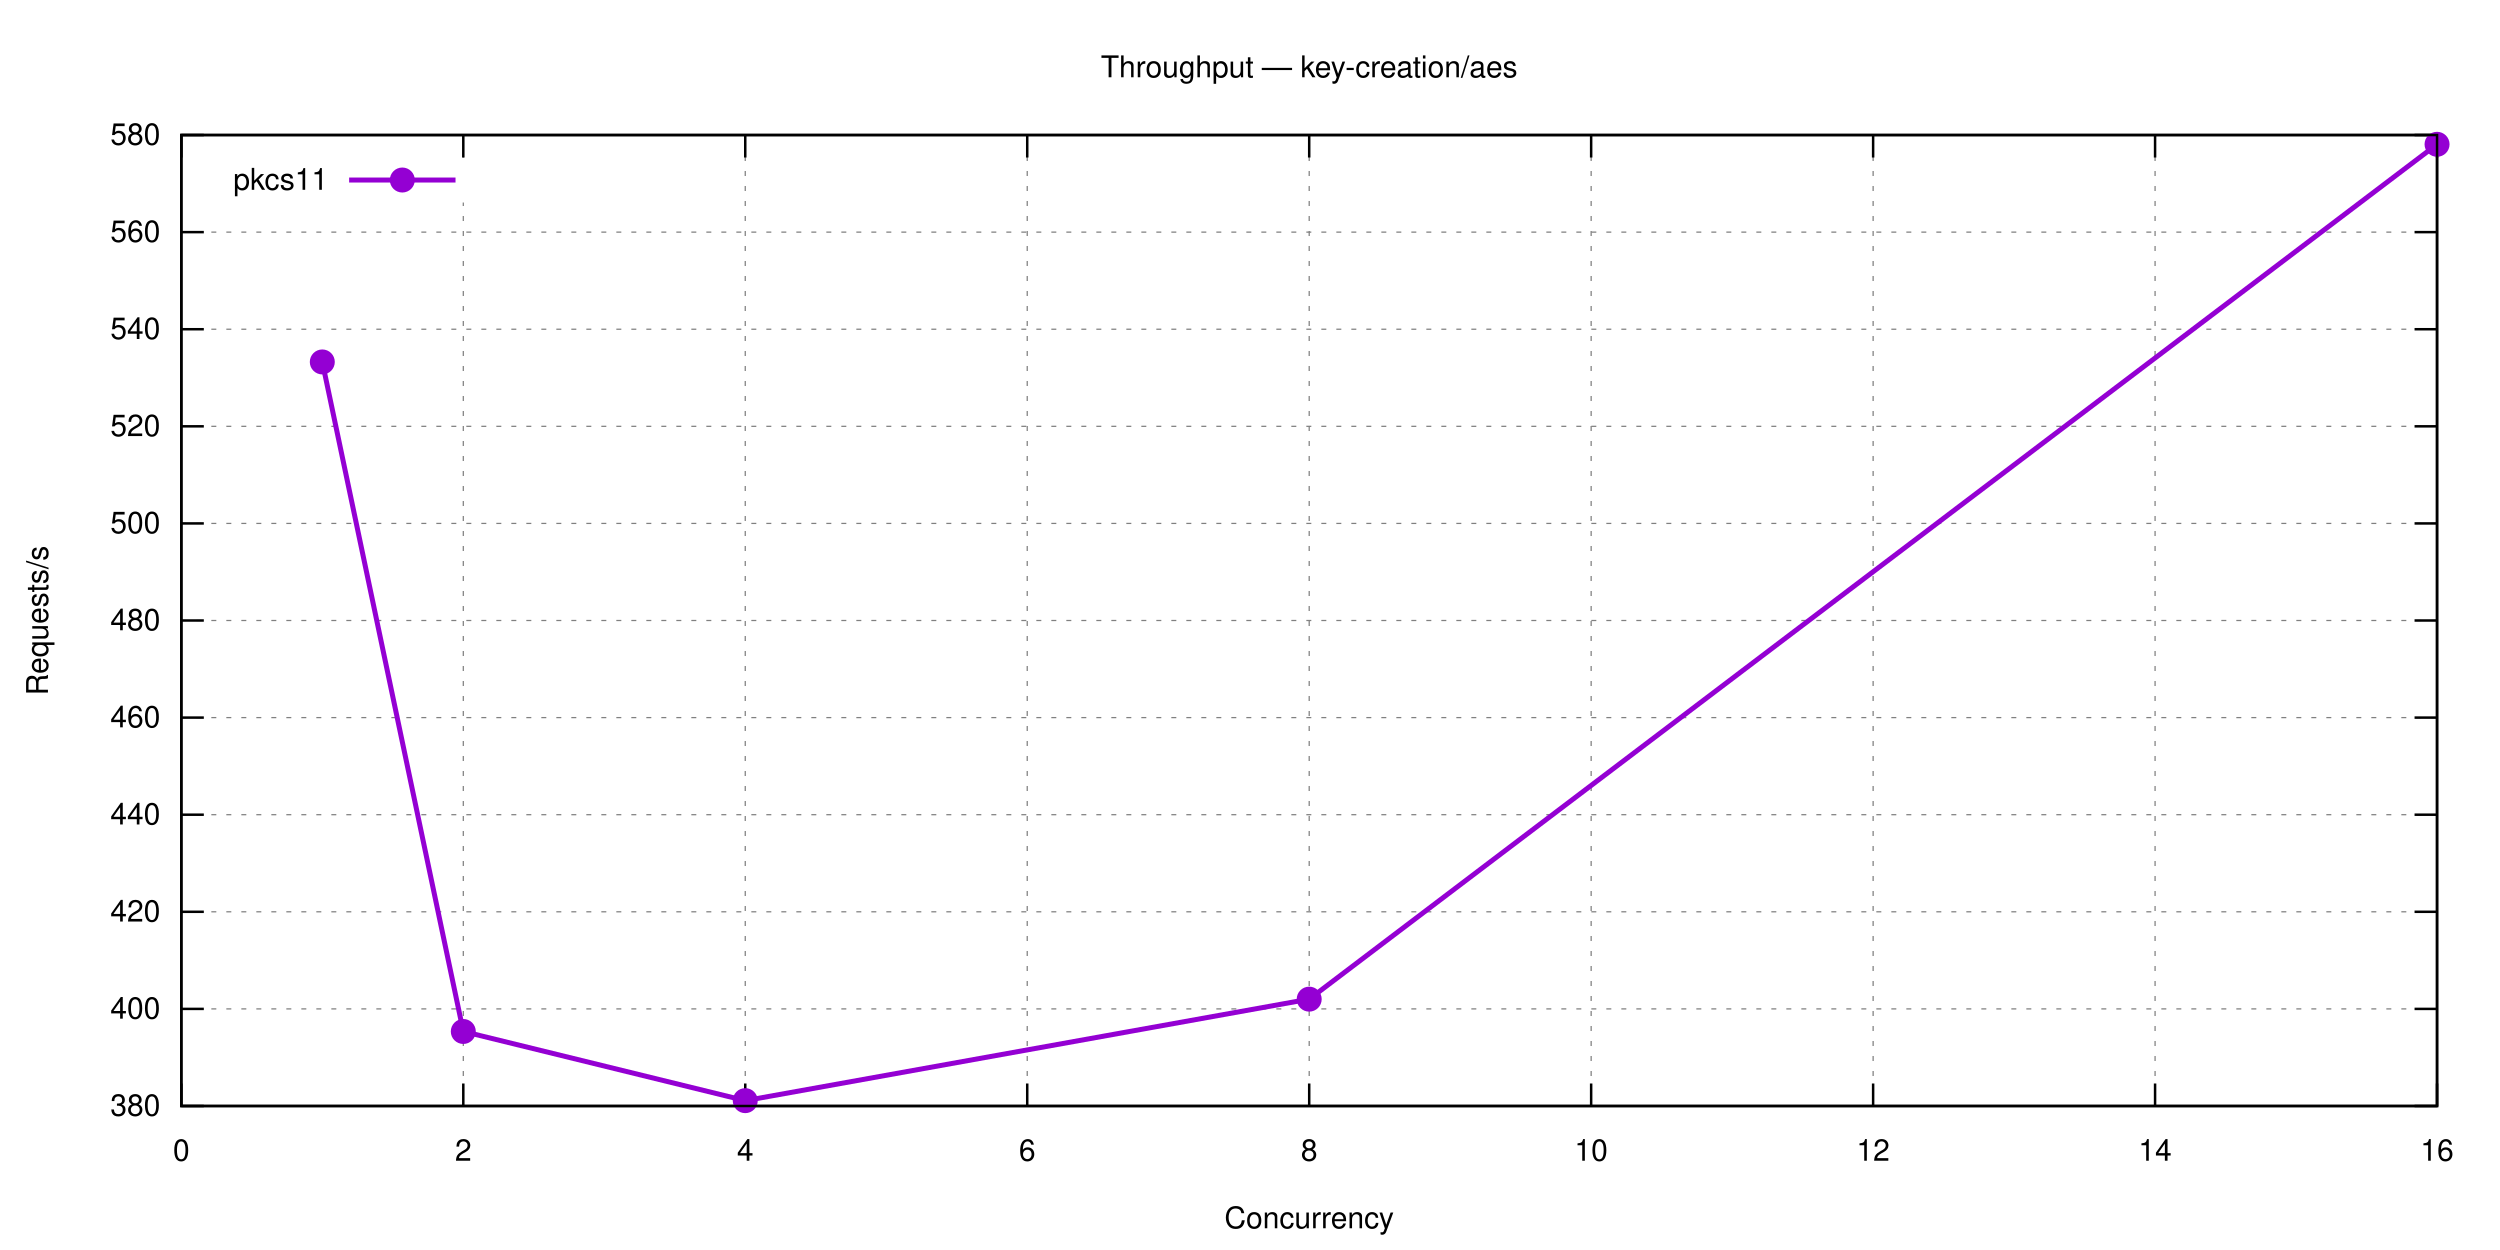
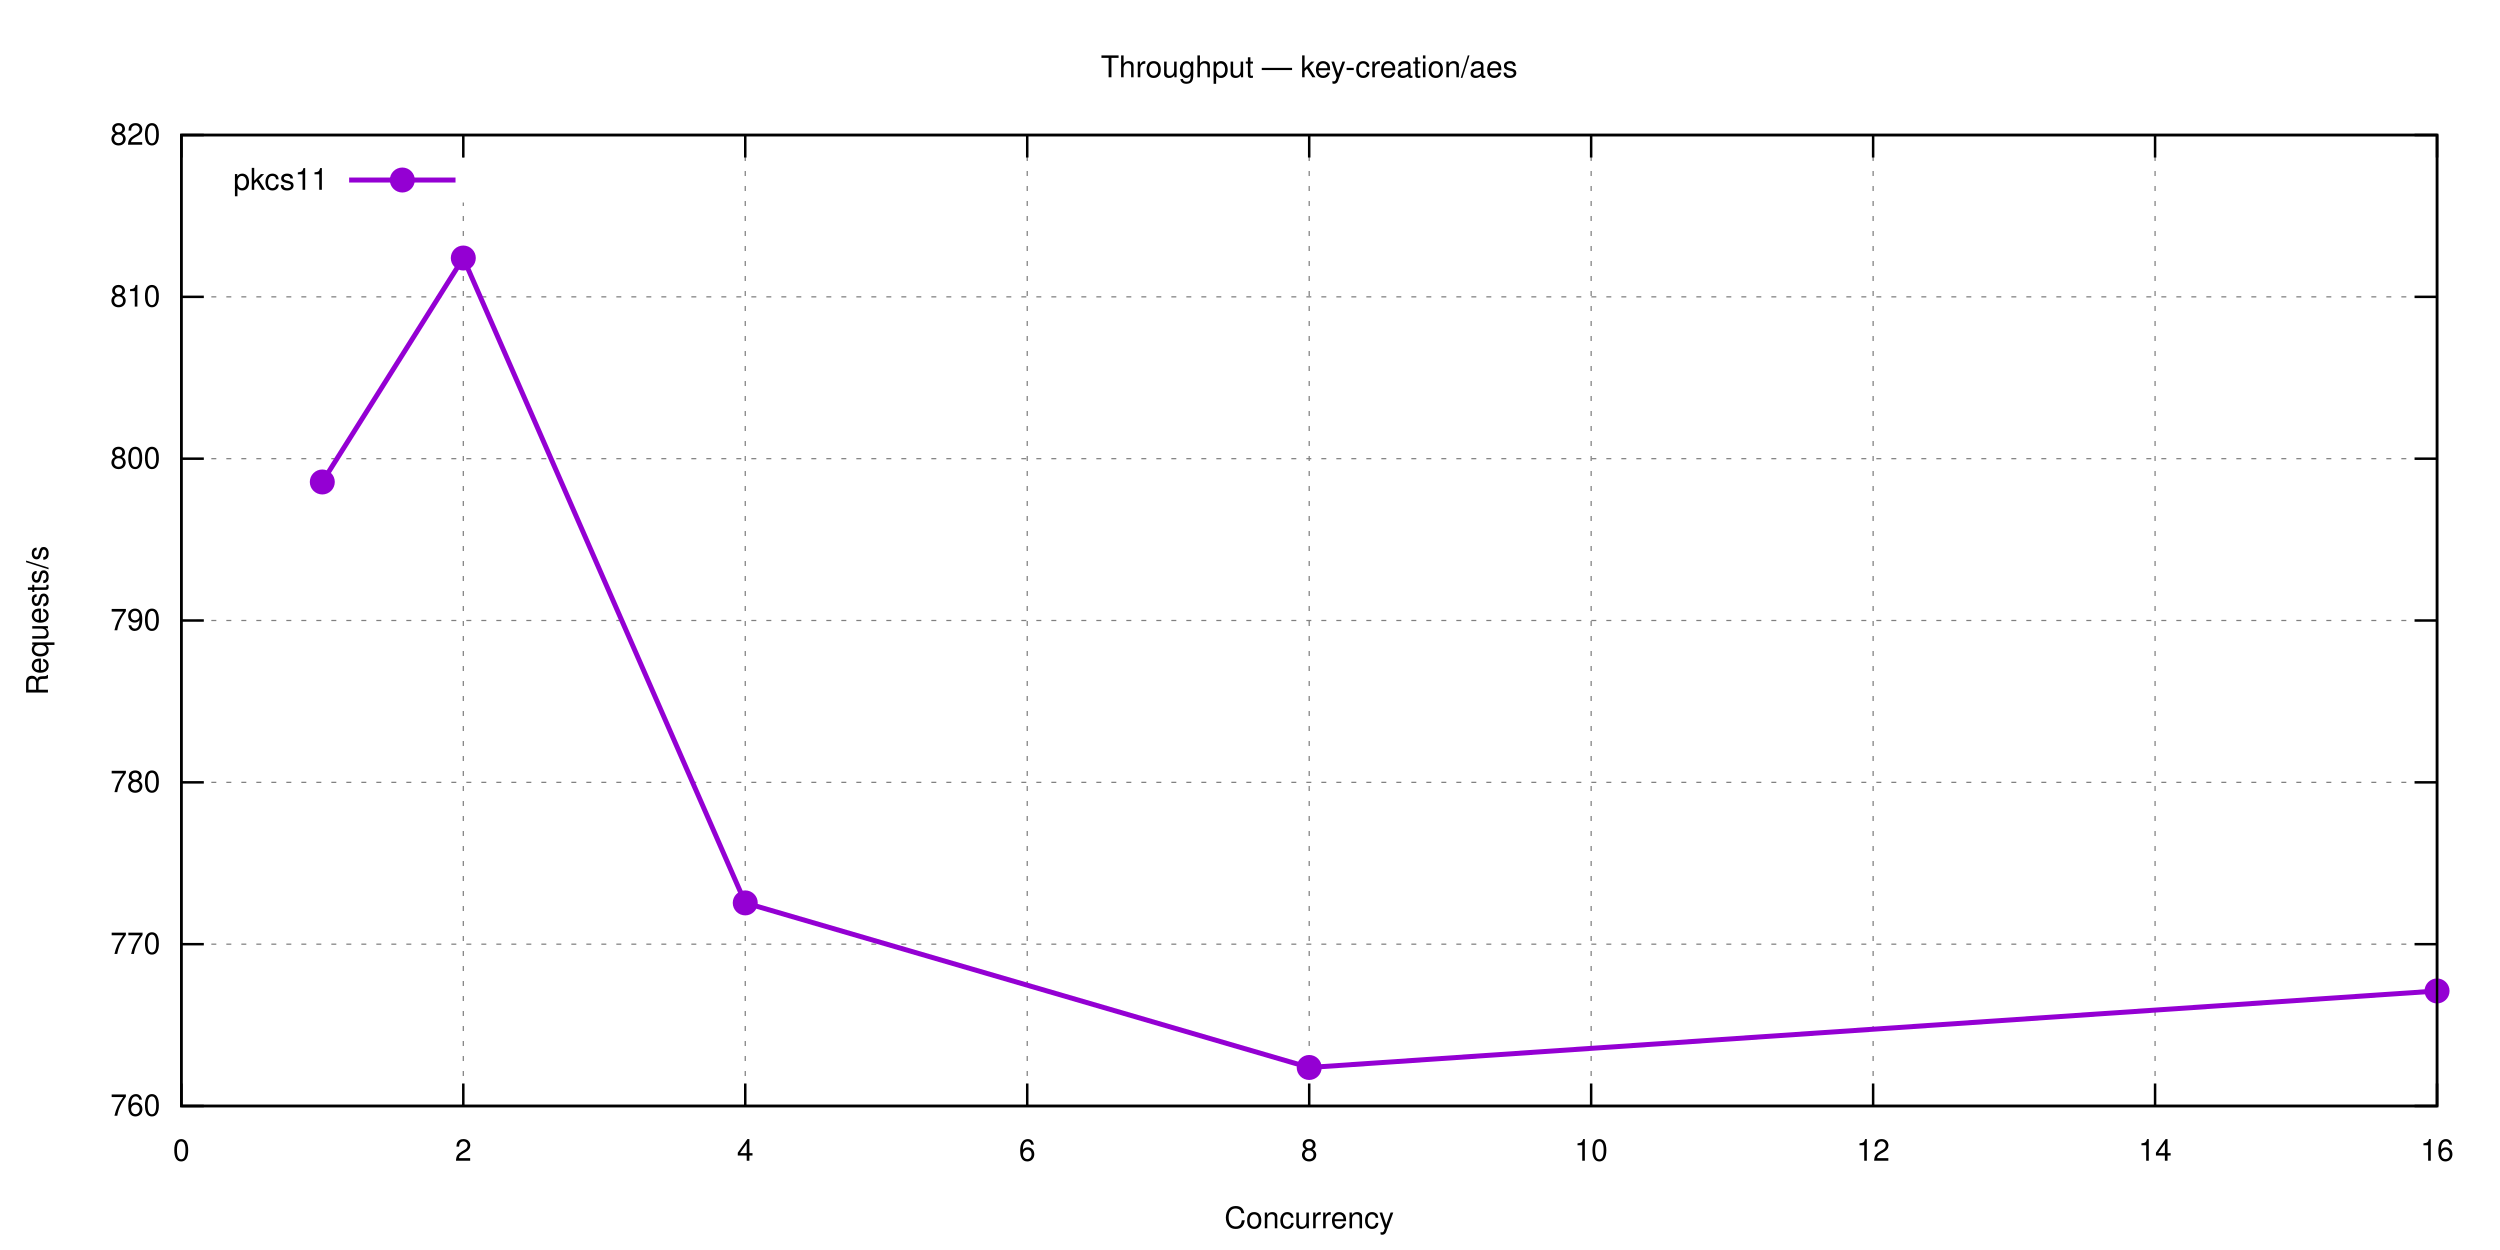
<svg xmlns="http://www.w3.org/2000/svg" xmlns:xlink="http://www.w3.org/1999/xlink" width="1000" height="500" viewBox="0 0 1000 500">
  <g id="gnuplot_canvas">
    <rect x="0" y="0" width="1000" height="500" fill="none" />
    <defs>
      <circle id="gpDot" r="0.5" stroke-width="0.5" stroke="currentColor" />
      <path id="gpPt0" stroke-width="0.222" stroke="currentColor" d="M-1,0 h2 M0,-1 v2" />
      <path id="gpPt1" stroke-width="0.222" stroke="currentColor" d="M-1,-1 L1,1 M1,-1 L-1,1" />
      <path id="gpPt2" stroke-width="0.222" stroke="currentColor" d="M-1,0 L1,0 M0,-1 L0,1 M-1,-1 L1,1 M-1,1 L1,-1" />
      <rect id="gpPt3" stroke-width="0.222" stroke="currentColor" x="-1" y="-1" width="2" height="2" />
      <rect id="gpPt4" stroke-width="0.222" stroke="currentColor" fill="currentColor" x="-1" y="-1" width="2" height="2" />
      <circle id="gpPt5" stroke-width="0.222" stroke="currentColor" cx="0" cy="0" r="1" />
      <use xlink:href="#gpPt5" id="gpPt6" fill="currentColor" stroke="none" />
      <path id="gpPt7" stroke-width="0.222" stroke="currentColor" d="M0,-1.33 L-1.33,0.67 L1.33,0.67 z" />
      <use xlink:href="#gpPt7" id="gpPt8" fill="currentColor" stroke="none" />
      <use xlink:href="#gpPt7" id="gpPt9" stroke="currentColor" transform="rotate(180)" />
      <use xlink:href="#gpPt9" id="gpPt10" fill="currentColor" stroke="none" />
      <use xlink:href="#gpPt3" id="gpPt11" stroke="currentColor" transform="rotate(45)" />
      <use xlink:href="#gpPt11" id="gpPt12" fill="currentColor" stroke="none" />
      <path id="gpPt13" stroke-width="0.222" stroke="currentColor" d="M0,1.330 L1.265,0.411 L0.782,-1.067 L-0.782,-1.076 L-1.265,0.411 z" />
      <use xlink:href="#gpPt13" id="gpPt14" fill="currentColor" stroke="none" />
      <filter id="textbox" filterUnits="objectBoundingBox" x="0" y="0" height="1" width="1">
        <feFlood flood-color="white" flood-opacity="1" result="bgnd" />
        <feComposite in="SourceGraphic" in2="bgnd" operator="atop" />
      </filter>
      <filter id="greybox" filterUnits="objectBoundingBox" x="0" y="0" height="1" width="1">
        <feFlood flood-color="lightgrey" flood-opacity="1" result="grey" />
        <feComposite in="SourceGraphic" in2="grey" operator="atop" />
      </filter>
    </defs>
    <g fill="none" color="white" stroke="currentColor" stroke-width="1.00" stroke-linecap="butt" stroke-linejoin="miter">
</g>
    <g fill="none" color="black" stroke="currentColor" stroke-width="1.00" stroke-linecap="butt" stroke-linejoin="miter">
</g>
    <g fill="none" color="black" stroke="black" stroke-width="0.50" stroke-linecap="butt" stroke-linejoin="miter">
</g>
    <g fill="none" color="gray" stroke="currentColor" stroke-width="0.50" stroke-linecap="butt" stroke-linejoin="miter">
      <path stroke="gray" stroke-dasharray="2,4" class="gridline" d="M72.53,442.40 L974.82,442.40  " />
    </g>
    <g fill="none" color="gray" stroke="gray" stroke-width="1.00" stroke-linecap="butt" stroke-linejoin="miter">
</g>
    <g fill="none" color="black" stroke="currentColor" stroke-width="1.00" stroke-linecap="butt" stroke-linejoin="miter">
      <path stroke="black" d="M72.53,442.40 L81.53,442.40 M974.82,442.40 L965.82,442.40  " />
      <g transform="translate(64.14,446.30)" stroke="none" fill="black" font-family="Helvetica" font-size="12.00" text-anchor="end">
        <text>
-           <tspan font-family="Helvetica"> 380</tspan>
-         </text>
-       </g>
-     </g>
-     <g fill="none" color="black" stroke="currentColor" stroke-width="1.00" stroke-linecap="butt" stroke-linejoin="miter">
- </g>
-     <g fill="none" color="black" stroke="black" stroke-width="0.50" stroke-linecap="butt" stroke-linejoin="miter">
- </g>
-     <g fill="none" color="gray" stroke="currentColor" stroke-width="0.50" stroke-linecap="butt" stroke-linejoin="miter">
-       <path stroke="gray" stroke-dasharray="2,4" class="gridline" d="M72.53,403.56 L974.82,403.56  " />
-     </g>
-     <g fill="none" color="gray" stroke="gray" stroke-width="1.00" stroke-linecap="butt" stroke-linejoin="miter">
- </g>
-     <g fill="none" color="black" stroke="currentColor" stroke-width="1.00" stroke-linecap="butt" stroke-linejoin="miter">
-       <path stroke="black" d="M72.53,403.56 L81.53,403.56 M974.82,403.56 L965.82,403.56  " />
-       <g transform="translate(64.14,407.46)" stroke="none" fill="black" font-family="Helvetica" font-size="12.00" text-anchor="end">
-         <text>
-           <tspan font-family="Helvetica"> 400</tspan>
-         </text>
-       </g>
-     </g>
-     <g fill="none" color="black" stroke="currentColor" stroke-width="1.00" stroke-linecap="butt" stroke-linejoin="miter">
- </g>
-     <g fill="none" color="black" stroke="black" stroke-width="0.50" stroke-linecap="butt" stroke-linejoin="miter">
- </g>
-     <g fill="none" color="gray" stroke="currentColor" stroke-width="0.50" stroke-linecap="butt" stroke-linejoin="miter">
-       <path stroke="gray" stroke-dasharray="2,4" class="gridline" d="M72.53,364.72 L974.82,364.72  " />
-     </g>
-     <g fill="none" color="gray" stroke="gray" stroke-width="1.00" stroke-linecap="butt" stroke-linejoin="miter">
- </g>
-     <g fill="none" color="black" stroke="currentColor" stroke-width="1.00" stroke-linecap="butt" stroke-linejoin="miter">
-       <path stroke="black" d="M72.53,364.72 L81.53,364.72 M974.82,364.72 L965.82,364.72  " />
-       <g transform="translate(64.14,368.62)" stroke="none" fill="black" font-family="Helvetica" font-size="12.00" text-anchor="end">
-         <text>
-           <tspan font-family="Helvetica"> 420</tspan>
-         </text>
-       </g>
-     </g>
-     <g fill="none" color="black" stroke="currentColor" stroke-width="1.00" stroke-linecap="butt" stroke-linejoin="miter">
- </g>
-     <g fill="none" color="black" stroke="black" stroke-width="0.50" stroke-linecap="butt" stroke-linejoin="miter">
- </g>
-     <g fill="none" color="gray" stroke="currentColor" stroke-width="0.50" stroke-linecap="butt" stroke-linejoin="miter">
-       <path stroke="gray" stroke-dasharray="2,4" class="gridline" d="M72.53,325.88 L974.82,325.88  " />
-     </g>
-     <g fill="none" color="gray" stroke="gray" stroke-width="1.00" stroke-linecap="butt" stroke-linejoin="miter">
- </g>
-     <g fill="none" color="black" stroke="currentColor" stroke-width="1.00" stroke-linecap="butt" stroke-linejoin="miter">
-       <path stroke="black" d="M72.53,325.88 L81.53,325.88 M974.82,325.88 L965.82,325.88  " />
-       <g transform="translate(64.14,329.78)" stroke="none" fill="black" font-family="Helvetica" font-size="12.00" text-anchor="end">
-         <text>
-           <tspan font-family="Helvetica"> 440</tspan>
-         </text>
-       </g>
-     </g>
-     <g fill="none" color="black" stroke="currentColor" stroke-width="1.00" stroke-linecap="butt" stroke-linejoin="miter">
- </g>
-     <g fill="none" color="black" stroke="black" stroke-width="0.50" stroke-linecap="butt" stroke-linejoin="miter">
- </g>
-     <g fill="none" color="gray" stroke="currentColor" stroke-width="0.50" stroke-linecap="butt" stroke-linejoin="miter">
-       <path stroke="gray" stroke-dasharray="2,4" class="gridline" d="M72.53,287.04 L974.82,287.04  " />
-     </g>
-     <g fill="none" color="gray" stroke="gray" stroke-width="1.00" stroke-linecap="butt" stroke-linejoin="miter">
- </g>
-     <g fill="none" color="black" stroke="currentColor" stroke-width="1.00" stroke-linecap="butt" stroke-linejoin="miter">
-       <path stroke="black" d="M72.53,287.04 L81.53,287.04 M974.82,287.04 L965.82,287.04  " />
-       <g transform="translate(64.14,290.94)" stroke="none" fill="black" font-family="Helvetica" font-size="12.00" text-anchor="end">
-         <text>
-           <tspan font-family="Helvetica"> 460</tspan>
+           <tspan font-family="Helvetica"> 760</tspan>
+         </text>
+       </g>
+     </g>
+     <g fill="none" color="black" stroke="currentColor" stroke-width="1.00" stroke-linecap="butt" stroke-linejoin="miter">
+ </g>
+     <g fill="none" color="black" stroke="black" stroke-width="0.50" stroke-linecap="butt" stroke-linejoin="miter">
+ </g>
+     <g fill="none" color="gray" stroke="currentColor" stroke-width="0.50" stroke-linecap="butt" stroke-linejoin="miter">
+       <path stroke="gray" stroke-dasharray="2,4" class="gridline" d="M72.53,377.67 L974.82,377.67  " />
+     </g>
+     <g fill="none" color="gray" stroke="gray" stroke-width="1.00" stroke-linecap="butt" stroke-linejoin="miter">
+ </g>
+     <g fill="none" color="black" stroke="currentColor" stroke-width="1.00" stroke-linecap="butt" stroke-linejoin="miter">
+       <path stroke="black" d="M72.53,377.67 L81.53,377.67 M974.82,377.67 L965.82,377.67  " />
+       <g transform="translate(64.14,381.57)" stroke="none" fill="black" font-family="Helvetica" font-size="12.00" text-anchor="end">
+         <text>
+           <tspan font-family="Helvetica"> 770</tspan>
+         </text>
+       </g>
+     </g>
+     <g fill="none" color="black" stroke="currentColor" stroke-width="1.00" stroke-linecap="butt" stroke-linejoin="miter">
+ </g>
+     <g fill="none" color="black" stroke="black" stroke-width="0.50" stroke-linecap="butt" stroke-linejoin="miter">
+ </g>
+     <g fill="none" color="gray" stroke="currentColor" stroke-width="0.50" stroke-linecap="butt" stroke-linejoin="miter">
+       <path stroke="gray" stroke-dasharray="2,4" class="gridline" d="M72.53,312.94 L974.82,312.94  " />
+     </g>
+     <g fill="none" color="gray" stroke="gray" stroke-width="1.00" stroke-linecap="butt" stroke-linejoin="miter">
+ </g>
+     <g fill="none" color="black" stroke="currentColor" stroke-width="1.00" stroke-linecap="butt" stroke-linejoin="miter">
+       <path stroke="black" d="M72.53,312.94 L81.53,312.94 M974.82,312.94 L965.82,312.94  " />
+       <g transform="translate(64.14,316.84)" stroke="none" fill="black" font-family="Helvetica" font-size="12.00" text-anchor="end">
+         <text>
+           <tspan font-family="Helvetica"> 780</tspan>
        </text>
      </g>
    </g>
    <g fill="none" color="black" stroke="currentColor" stroke-width="1.00" stroke-linecap="butt" stroke-linejoin="miter">
</g>
    <g fill="none" color="black" stroke="black" stroke-width="0.50" stroke-linecap="butt" stroke-linejoin="miter">
</g>
    <g fill="none" color="gray" stroke="currentColor" stroke-width="0.50" stroke-linecap="butt" stroke-linejoin="miter">
      <path stroke="gray" stroke-dasharray="2,4" class="gridline" d="M72.53,248.20 L974.82,248.20  " />
    </g>
    <g fill="none" color="gray" stroke="gray" stroke-width="1.00" stroke-linecap="butt" stroke-linejoin="miter">
</g>
    <g fill="none" color="black" stroke="currentColor" stroke-width="1.00" stroke-linecap="butt" stroke-linejoin="miter">
      <path stroke="black" d="M72.53,248.20 L81.53,248.20 M974.82,248.20 L965.82,248.20  " />
      <g transform="translate(64.14,252.10)" stroke="none" fill="black" font-family="Helvetica" font-size="12.00" text-anchor="end">
        <text>
-           <tspan font-family="Helvetica"> 480</tspan>
-         </text>
-       </g>
-     </g>
-     <g fill="none" color="black" stroke="currentColor" stroke-width="1.00" stroke-linecap="butt" stroke-linejoin="miter">
- </g>
-     <g fill="none" color="black" stroke="black" stroke-width="0.50" stroke-linecap="butt" stroke-linejoin="miter">
- </g>
-     <g fill="none" color="gray" stroke="currentColor" stroke-width="0.50" stroke-linecap="butt" stroke-linejoin="miter">
-       <path stroke="gray" stroke-dasharray="2,4" class="gridline" d="M72.53,209.37 L974.82,209.37  " />
-     </g>
-     <g fill="none" color="gray" stroke="gray" stroke-width="1.00" stroke-linecap="butt" stroke-linejoin="miter">
- </g>
-     <g fill="none" color="black" stroke="currentColor" stroke-width="1.00" stroke-linecap="butt" stroke-linejoin="miter">
-       <path stroke="black" d="M72.53,209.37 L81.53,209.37 M974.82,209.37 L965.82,209.37  " />
-       <g transform="translate(64.14,213.27)" stroke="none" fill="black" font-family="Helvetica" font-size="12.00" text-anchor="end">
-         <text>
-           <tspan font-family="Helvetica"> 500</tspan>
-         </text>
-       </g>
-     </g>
-     <g fill="none" color="black" stroke="currentColor" stroke-width="1.00" stroke-linecap="butt" stroke-linejoin="miter">
- </g>
-     <g fill="none" color="black" stroke="black" stroke-width="0.50" stroke-linecap="butt" stroke-linejoin="miter">
- </g>
-     <g fill="none" color="gray" stroke="currentColor" stroke-width="0.50" stroke-linecap="butt" stroke-linejoin="miter">
-       <path stroke="gray" stroke-dasharray="2,4" class="gridline" d="M72.53,170.53 L974.82,170.53  " />
-     </g>
-     <g fill="none" color="gray" stroke="gray" stroke-width="1.00" stroke-linecap="butt" stroke-linejoin="miter">
- </g>
-     <g fill="none" color="black" stroke="currentColor" stroke-width="1.00" stroke-linecap="butt" stroke-linejoin="miter">
-       <path stroke="black" d="M72.53,170.53 L81.53,170.53 M974.82,170.53 L965.82,170.53  " />
-       <g transform="translate(64.14,174.43)" stroke="none" fill="black" font-family="Helvetica" font-size="12.00" text-anchor="end">
-         <text>
-           <tspan font-family="Helvetica"> 520</tspan>
-         </text>
-       </g>
-     </g>
-     <g fill="none" color="black" stroke="currentColor" stroke-width="1.00" stroke-linecap="butt" stroke-linejoin="miter">
- </g>
-     <g fill="none" color="black" stroke="black" stroke-width="0.50" stroke-linecap="butt" stroke-linejoin="miter">
- </g>
-     <g fill="none" color="gray" stroke="currentColor" stroke-width="0.50" stroke-linecap="butt" stroke-linejoin="miter">
-       <path stroke="gray" stroke-dasharray="2,4" class="gridline" d="M72.53,131.69 L974.82,131.69  " />
-     </g>
-     <g fill="none" color="gray" stroke="gray" stroke-width="1.00" stroke-linecap="butt" stroke-linejoin="miter">
- </g>
-     <g fill="none" color="black" stroke="currentColor" stroke-width="1.00" stroke-linecap="butt" stroke-linejoin="miter">
-       <path stroke="black" d="M72.53,131.69 L81.53,131.69 M974.82,131.69 L965.82,131.69  " />
-       <g transform="translate(64.14,135.59)" stroke="none" fill="black" font-family="Helvetica" font-size="12.00" text-anchor="end">
-         <text>
-           <tspan font-family="Helvetica"> 540</tspan>
-         </text>
-       </g>
-     </g>
-     <g fill="none" color="black" stroke="currentColor" stroke-width="1.00" stroke-linecap="butt" stroke-linejoin="miter">
- </g>
-     <g fill="none" color="black" stroke="black" stroke-width="0.50" stroke-linecap="butt" stroke-linejoin="miter">
- </g>
-     <g fill="none" color="gray" stroke="currentColor" stroke-width="0.50" stroke-linecap="butt" stroke-linejoin="miter">
-       <path stroke="gray" stroke-dasharray="2,4" class="gridline" d="M72.53,92.85 L974.82,92.85  " />
-     </g>
-     <g fill="none" color="gray" stroke="gray" stroke-width="1.00" stroke-linecap="butt" stroke-linejoin="miter">
- </g>
-     <g fill="none" color="black" stroke="currentColor" stroke-width="1.00" stroke-linecap="butt" stroke-linejoin="miter">
-       <path stroke="black" d="M72.53,92.85 L81.53,92.85 M974.82,92.85 L965.82,92.85  " />
-       <g transform="translate(64.14,96.75)" stroke="none" fill="black" font-family="Helvetica" font-size="12.00" text-anchor="end">
-         <text>
-           <tspan font-family="Helvetica"> 560</tspan>
+           <tspan font-family="Helvetica"> 790</tspan>
+         </text>
+       </g>
+     </g>
+     <g fill="none" color="black" stroke="currentColor" stroke-width="1.00" stroke-linecap="butt" stroke-linejoin="miter">
+ </g>
+     <g fill="none" color="black" stroke="black" stroke-width="0.50" stroke-linecap="butt" stroke-linejoin="miter">
+ </g>
+     <g fill="none" color="gray" stroke="currentColor" stroke-width="0.50" stroke-linecap="butt" stroke-linejoin="miter">
+       <path stroke="gray" stroke-dasharray="2,4" class="gridline" d="M72.53,183.47 L974.82,183.47  " />
+     </g>
+     <g fill="none" color="gray" stroke="gray" stroke-width="1.00" stroke-linecap="butt" stroke-linejoin="miter">
+ </g>
+     <g fill="none" color="black" stroke="currentColor" stroke-width="1.00" stroke-linecap="butt" stroke-linejoin="miter">
+       <path stroke="black" d="M72.53,183.47 L81.53,183.47 M974.82,183.47 L965.82,183.47  " />
+       <g transform="translate(64.14,187.37)" stroke="none" fill="black" font-family="Helvetica" font-size="12.00" text-anchor="end">
+         <text>
+           <tspan font-family="Helvetica"> 800</tspan>
+         </text>
+       </g>
+     </g>
+     <g fill="none" color="black" stroke="currentColor" stroke-width="1.00" stroke-linecap="butt" stroke-linejoin="miter">
+ </g>
+     <g fill="none" color="black" stroke="black" stroke-width="0.50" stroke-linecap="butt" stroke-linejoin="miter">
+ </g>
+     <g fill="none" color="gray" stroke="currentColor" stroke-width="0.50" stroke-linecap="butt" stroke-linejoin="miter">
+       <path stroke="gray" stroke-dasharray="2,4" class="gridline" d="M72.53,118.74 L974.82,118.74  " />
+     </g>
+     <g fill="none" color="gray" stroke="gray" stroke-width="1.00" stroke-linecap="butt" stroke-linejoin="miter">
+ </g>
+     <g fill="none" color="black" stroke="currentColor" stroke-width="1.00" stroke-linecap="butt" stroke-linejoin="miter">
+       <path stroke="black" d="M72.53,118.74 L81.53,118.74 M974.82,118.74 L965.82,118.74  " />
+       <g transform="translate(64.14,122.64)" stroke="none" fill="black" font-family="Helvetica" font-size="12.00" text-anchor="end">
+         <text>
+           <tspan font-family="Helvetica"> 810</tspan>
        </text>
      </g>
    </g>
    <g fill="none" color="black" stroke="currentColor" stroke-width="1.00" stroke-linecap="butt" stroke-linejoin="miter">
</g>
    <g fill="none" color="black" stroke="black" stroke-width="0.50" stroke-linecap="butt" stroke-linejoin="miter">
</g>
    <g fill="none" color="gray" stroke="currentColor" stroke-width="0.50" stroke-linecap="butt" stroke-linejoin="miter">
      <path stroke="gray" stroke-dasharray="2,4" class="gridline" d="M72.53,54.01 L974.82,54.01  " />
    </g>
    <g fill="none" color="gray" stroke="gray" stroke-width="1.00" stroke-linecap="butt" stroke-linejoin="miter">
</g>
    <g fill="none" color="black" stroke="currentColor" stroke-width="1.00" stroke-linecap="butt" stroke-linejoin="miter">
      <path stroke="black" d="M72.53,54.01 L81.53,54.01 M974.82,54.01 L965.82,54.01  " />
      <g transform="translate(64.14,57.91)" stroke="none" fill="black" font-family="Helvetica" font-size="12.00" text-anchor="end">
        <text>
-           <tspan font-family="Helvetica"> 580</tspan>
+           <tspan font-family="Helvetica"> 820</tspan>
        </text>
      </g>
    </g>
    <g fill="none" color="black" stroke="currentColor" stroke-width="1.00" stroke-linecap="butt" stroke-linejoin="miter">
</g>
    <g fill="none" color="black" stroke="black" stroke-width="0.50" stroke-linecap="butt" stroke-linejoin="miter">
</g>
    <g fill="none" color="gray" stroke="currentColor" stroke-width="0.50" stroke-linecap="butt" stroke-linejoin="miter">
      <path stroke="gray" stroke-dasharray="2,4" class="gridline" d="M72.53,442.40 L72.53,54.01  " />
    </g>
    <g fill="none" color="gray" stroke="gray" stroke-width="1.00" stroke-linecap="butt" stroke-linejoin="miter">
</g>
    <g fill="none" color="black" stroke="currentColor" stroke-width="1.00" stroke-linecap="butt" stroke-linejoin="miter">
      <path stroke="black" d="M72.53,442.40 L72.53,433.40 M72.53,54.01 L72.53,63.01  " />
      <g transform="translate(72.53,464.30)" stroke="none" fill="black" font-family="Helvetica" font-size="12.00" text-anchor="middle">
        <text>
          <tspan font-family="Helvetica"> 0</tspan>
        </text>
      </g>
    </g>
    <g fill="none" color="black" stroke="currentColor" stroke-width="1.00" stroke-linecap="butt" stroke-linejoin="miter">
</g>
    <g fill="none" color="black" stroke="black" stroke-width="0.50" stroke-linecap="butt" stroke-linejoin="miter">
</g>
    <g fill="none" color="gray" stroke="currentColor" stroke-width="0.50" stroke-linecap="butt" stroke-linejoin="miter">
      <path stroke="gray" stroke-dasharray="2,4" class="gridline" d="M185.32,442.40 L185.32,81.01 M185.32,63.01 L185.32,54.01  " />
    </g>
    <g fill="none" color="gray" stroke="gray" stroke-width="1.00" stroke-linecap="butt" stroke-linejoin="miter">
</g>
    <g fill="none" color="black" stroke="currentColor" stroke-width="1.00" stroke-linecap="butt" stroke-linejoin="miter">
      <path stroke="black" d="M185.32,442.40 L185.32,433.40 M185.32,54.01 L185.32,63.01  " />
      <g transform="translate(185.32,464.30)" stroke="none" fill="black" font-family="Helvetica" font-size="12.00" text-anchor="middle">
        <text>
          <tspan font-family="Helvetica"> 2</tspan>
        </text>
      </g>
    </g>
    <g fill="none" color="black" stroke="currentColor" stroke-width="1.00" stroke-linecap="butt" stroke-linejoin="miter">
</g>
    <g fill="none" color="black" stroke="black" stroke-width="0.50" stroke-linecap="butt" stroke-linejoin="miter">
</g>
    <g fill="none" color="gray" stroke="currentColor" stroke-width="0.50" stroke-linecap="butt" stroke-linejoin="miter">
      <path stroke="gray" stroke-dasharray="2,4" class="gridline" d="M298.10,442.40 L298.10,54.01  " />
    </g>
    <g fill="none" color="gray" stroke="gray" stroke-width="1.00" stroke-linecap="butt" stroke-linejoin="miter">
</g>
    <g fill="none" color="black" stroke="currentColor" stroke-width="1.00" stroke-linecap="butt" stroke-linejoin="miter">
      <path stroke="black" d="M298.10,442.40 L298.10,433.40 M298.10,54.01 L298.10,63.01  " />
      <g transform="translate(298.10,464.30)" stroke="none" fill="black" font-family="Helvetica" font-size="12.00" text-anchor="middle">
        <text>
          <tspan font-family="Helvetica"> 4</tspan>
        </text>
      </g>
    </g>
    <g fill="none" color="black" stroke="currentColor" stroke-width="1.00" stroke-linecap="butt" stroke-linejoin="miter">
</g>
    <g fill="none" color="black" stroke="black" stroke-width="0.50" stroke-linecap="butt" stroke-linejoin="miter">
</g>
    <g fill="none" color="gray" stroke="currentColor" stroke-width="0.50" stroke-linecap="butt" stroke-linejoin="miter">
      <path stroke="gray" stroke-dasharray="2,4" class="gridline" d="M410.89,442.40 L410.89,54.01  " />
    </g>
    <g fill="none" color="gray" stroke="gray" stroke-width="1.00" stroke-linecap="butt" stroke-linejoin="miter">
</g>
    <g fill="none" color="black" stroke="currentColor" stroke-width="1.00" stroke-linecap="butt" stroke-linejoin="miter">
      <path stroke="black" d="M410.89,442.40 L410.89,433.40 M410.89,54.01 L410.89,63.01  " />
      <g transform="translate(410.89,464.30)" stroke="none" fill="black" font-family="Helvetica" font-size="12.00" text-anchor="middle">
        <text>
          <tspan font-family="Helvetica"> 6</tspan>
        </text>
      </g>
    </g>
    <g fill="none" color="black" stroke="currentColor" stroke-width="1.00" stroke-linecap="butt" stroke-linejoin="miter">
</g>
    <g fill="none" color="black" stroke="black" stroke-width="0.50" stroke-linecap="butt" stroke-linejoin="miter">
</g>
    <g fill="none" color="gray" stroke="currentColor" stroke-width="0.50" stroke-linecap="butt" stroke-linejoin="miter">
      <path stroke="gray" stroke-dasharray="2,4" class="gridline" d="M523.68,442.40 L523.68,54.01  " />
    </g>
    <g fill="none" color="gray" stroke="gray" stroke-width="1.00" stroke-linecap="butt" stroke-linejoin="miter">
</g>
    <g fill="none" color="black" stroke="currentColor" stroke-width="1.00" stroke-linecap="butt" stroke-linejoin="miter">
      <path stroke="black" d="M523.68,442.40 L523.68,433.40 M523.68,54.01 L523.68,63.01  " />
      <g transform="translate(523.68,464.30)" stroke="none" fill="black" font-family="Helvetica" font-size="12.00" text-anchor="middle">
        <text>
          <tspan font-family="Helvetica"> 8</tspan>
        </text>
      </g>
    </g>
    <g fill="none" color="black" stroke="currentColor" stroke-width="1.00" stroke-linecap="butt" stroke-linejoin="miter">
</g>
    <g fill="none" color="black" stroke="black" stroke-width="0.50" stroke-linecap="butt" stroke-linejoin="miter">
</g>
    <g fill="none" color="gray" stroke="currentColor" stroke-width="0.50" stroke-linecap="butt" stroke-linejoin="miter">
      <path stroke="gray" stroke-dasharray="2,4" class="gridline" d="M636.46,442.40 L636.46,54.01  " />
    </g>
    <g fill="none" color="gray" stroke="gray" stroke-width="1.00" stroke-linecap="butt" stroke-linejoin="miter">
</g>
    <g fill="none" color="black" stroke="currentColor" stroke-width="1.00" stroke-linecap="butt" stroke-linejoin="miter">
      <path stroke="black" d="M636.46,442.40 L636.46,433.40 M636.46,54.01 L636.46,63.01  " />
      <g transform="translate(636.46,464.30)" stroke="none" fill="black" font-family="Helvetica" font-size="12.00" text-anchor="middle">
        <text>
          <tspan font-family="Helvetica"> 10</tspan>
        </text>
      </g>
    </g>
    <g fill="none" color="black" stroke="currentColor" stroke-width="1.00" stroke-linecap="butt" stroke-linejoin="miter">
</g>
    <g fill="none" color="black" stroke="black" stroke-width="0.50" stroke-linecap="butt" stroke-linejoin="miter">
</g>
    <g fill="none" color="gray" stroke="currentColor" stroke-width="0.50" stroke-linecap="butt" stroke-linejoin="miter">
      <path stroke="gray" stroke-dasharray="2,4" class="gridline" d="M749.25,442.40 L749.25,54.01  " />
    </g>
    <g fill="none" color="gray" stroke="gray" stroke-width="1.00" stroke-linecap="butt" stroke-linejoin="miter">
</g>
    <g fill="none" color="black" stroke="currentColor" stroke-width="1.00" stroke-linecap="butt" stroke-linejoin="miter">
      <path stroke="black" d="M749.25,442.40 L749.25,433.40 M749.25,54.01 L749.25,63.01  " />
      <g transform="translate(749.25,464.30)" stroke="none" fill="black" font-family="Helvetica" font-size="12.00" text-anchor="middle">
        <text>
          <tspan font-family="Helvetica"> 12</tspan>
        </text>
      </g>
    </g>
    <g fill="none" color="black" stroke="currentColor" stroke-width="1.00" stroke-linecap="butt" stroke-linejoin="miter">
</g>
    <g fill="none" color="black" stroke="black" stroke-width="0.50" stroke-linecap="butt" stroke-linejoin="miter">
</g>
    <g fill="none" color="gray" stroke="currentColor" stroke-width="0.50" stroke-linecap="butt" stroke-linejoin="miter">
      <path stroke="gray" stroke-dasharray="2,4" class="gridline" d="M862.03,442.40 L862.03,54.01  " />
    </g>
    <g fill="none" color="gray" stroke="gray" stroke-width="1.00" stroke-linecap="butt" stroke-linejoin="miter">
</g>
    <g fill="none" color="black" stroke="currentColor" stroke-width="1.00" stroke-linecap="butt" stroke-linejoin="miter">
      <path stroke="black" d="M862.03,442.40 L862.03,433.40 M862.03,54.01 L862.03,63.01  " />
      <g transform="translate(862.03,464.30)" stroke="none" fill="black" font-family="Helvetica" font-size="12.00" text-anchor="middle">
        <text>
          <tspan font-family="Helvetica"> 14</tspan>
        </text>
      </g>
    </g>
    <g fill="none" color="black" stroke="currentColor" stroke-width="1.00" stroke-linecap="butt" stroke-linejoin="miter">
</g>
    <g fill="none" color="black" stroke="black" stroke-width="0.50" stroke-linecap="butt" stroke-linejoin="miter">
</g>
    <g fill="none" color="gray" stroke="currentColor" stroke-width="0.50" stroke-linecap="butt" stroke-linejoin="miter">
      <path stroke="gray" stroke-dasharray="2,4" class="gridline" d="M974.82,442.40 L974.82,54.01  " />
    </g>
    <g fill="none" color="gray" stroke="gray" stroke-width="1.00" stroke-linecap="butt" stroke-linejoin="miter">
</g>
    <g fill="none" color="black" stroke="currentColor" stroke-width="1.00" stroke-linecap="butt" stroke-linejoin="miter">
      <path stroke="black" d="M974.82,442.40 L974.82,433.40 M974.82,54.01 L974.82,63.01  " />
      <g transform="translate(974.82,464.30)" stroke="none" fill="black" font-family="Helvetica" font-size="12.00" text-anchor="middle">
        <text>
          <tspan font-family="Helvetica"> 16</tspan>
        </text>
      </g>
    </g>
    <g fill="none" color="black" stroke="currentColor" stroke-width="1.00" stroke-linecap="butt" stroke-linejoin="miter">
</g>
    <g fill="none" color="black" stroke="currentColor" stroke-width="1.00" stroke-linecap="butt" stroke-linejoin="miter">
      <path stroke="black" d="M72.53,54.01 L72.53,442.40 L974.82,442.40 L974.82,54.01 L72.53,54.01 Z  " />
    </g>
    <g fill="none" color="black" stroke="currentColor" stroke-width="1.00" stroke-linecap="butt" stroke-linejoin="miter">
</g>
    <g id="gnuplot_plot_1">
      <g fill="none" color="white" stroke="black" stroke-width="2.00" stroke-linecap="butt" stroke-linejoin="miter">
</g>
      <g fill="none" color="black" stroke="currentColor" stroke-width="2.00" stroke-linecap="butt" stroke-linejoin="miter">
        <g transform="translate(131.26,75.91)" stroke="none" fill="black" font-family="Helvetica" font-size="12.00" text-anchor="end">
          <text>
            <tspan font-family="Helvetica">pkcs11</tspan>
          </text>
        </g>
      </g>
      <g fill="none" color="black" stroke="currentColor" stroke-width="2.00" stroke-linecap="butt" stroke-linejoin="miter">
-         <path stroke="rgb(148,   0, 211)" d="M139.65,72.01 L182.21,72.01 M128.92,144.78 L185.32,412.59 L298.10,440.26 L523.68,399.66 L974.82,57.72  " />
-         <use xlink:href="#gpPt6" transform="translate(128.92,144.78) scale(4.50)" color="rgb(148,   0, 211)" />
-         <use xlink:href="#gpPt6" transform="translate(185.32,412.59) scale(4.50)" color="rgb(148,   0, 211)" />
-         <use xlink:href="#gpPt6" transform="translate(298.10,440.26) scale(4.50)" color="rgb(148,   0, 211)" />
-         <use xlink:href="#gpPt6" transform="translate(523.68,399.66) scale(4.50)" color="rgb(148,   0, 211)" />
-         <use xlink:href="#gpPt6" transform="translate(974.82,57.72) scale(4.50)" color="rgb(148,   0, 211)" />
+         <path stroke="rgb(148,   0, 211)" d="M139.65,72.01 L182.21,72.01 M128.92,192.79 L185.32,103.21 L298.10,361.16 L523.68,426.99 L974.82,396.38  " />
+         <use xlink:href="#gpPt6" transform="translate(128.92,192.79) scale(4.50)" color="rgb(148,   0, 211)" />
+         <use xlink:href="#gpPt6" transform="translate(185.32,103.21) scale(4.50)" color="rgb(148,   0, 211)" />
+         <use xlink:href="#gpPt6" transform="translate(298.10,361.16) scale(4.50)" color="rgb(148,   0, 211)" />
+         <use xlink:href="#gpPt6" transform="translate(523.68,426.99) scale(4.50)" color="rgb(148,   0, 211)" />
+         <use xlink:href="#gpPt6" transform="translate(974.82,396.38) scale(4.50)" color="rgb(148,   0, 211)" />
        <use xlink:href="#gpPt6" transform="translate(160.93,72.01) scale(4.50)" color="rgb(148,   0, 211)" />
      </g>
    </g>
    <g fill="none" color="black" stroke="currentColor" stroke-width="2.00" stroke-linecap="butt" stroke-linejoin="miter">
</g>
    <g fill="none" color="black" stroke="black" stroke-width="1.00" stroke-linecap="butt" stroke-linejoin="miter">
</g>
    <g fill="none" color="black" stroke="currentColor" stroke-width="1.00" stroke-linecap="butt" stroke-linejoin="miter">
      <path stroke="black" d="M72.53,54.01 L72.53,442.40 L974.82,442.40 L974.82,54.01 L72.53,54.01 Z  " />
      <g transform="translate(19.18,248.21) rotate(270.00)" stroke="none" fill="black" font-family="Helvetica" font-size="12.00" text-anchor="middle">
        <text>
          <tspan font-family="Helvetica">Requests/s</tspan>
        </text>
      </g>
    </g>
    <g fill="none" color="black" stroke="currentColor" stroke-width="1.00" stroke-linecap="butt" stroke-linejoin="miter">
      <g transform="translate(523.67,491.30)" stroke="none" fill="black" font-family="Helvetica" font-size="12.00" text-anchor="middle">
        <text>
          <tspan font-family="Helvetica">Concurrency</tspan>
        </text>
      </g>
    </g>
    <g fill="none" color="black" stroke="currentColor" stroke-width="1.00" stroke-linecap="butt" stroke-linejoin="miter">
</g>
    <g fill="none" color="black" stroke="currentColor" stroke-width="1.00" stroke-linecap="butt" stroke-linejoin="miter">
      <g transform="translate(523.67,30.91)" stroke="none" fill="black" font-family="Helvetica" font-size="12.00" text-anchor="middle">
        <text>
          <tspan font-family="Helvetica">Throughput — key-creation/aes</tspan>
        </text>
      </g>
    </g>
    <g fill="none" color="black" stroke="currentColor" stroke-width="1.00" stroke-linecap="butt" stroke-linejoin="miter">
</g>
  </g>
</svg>
